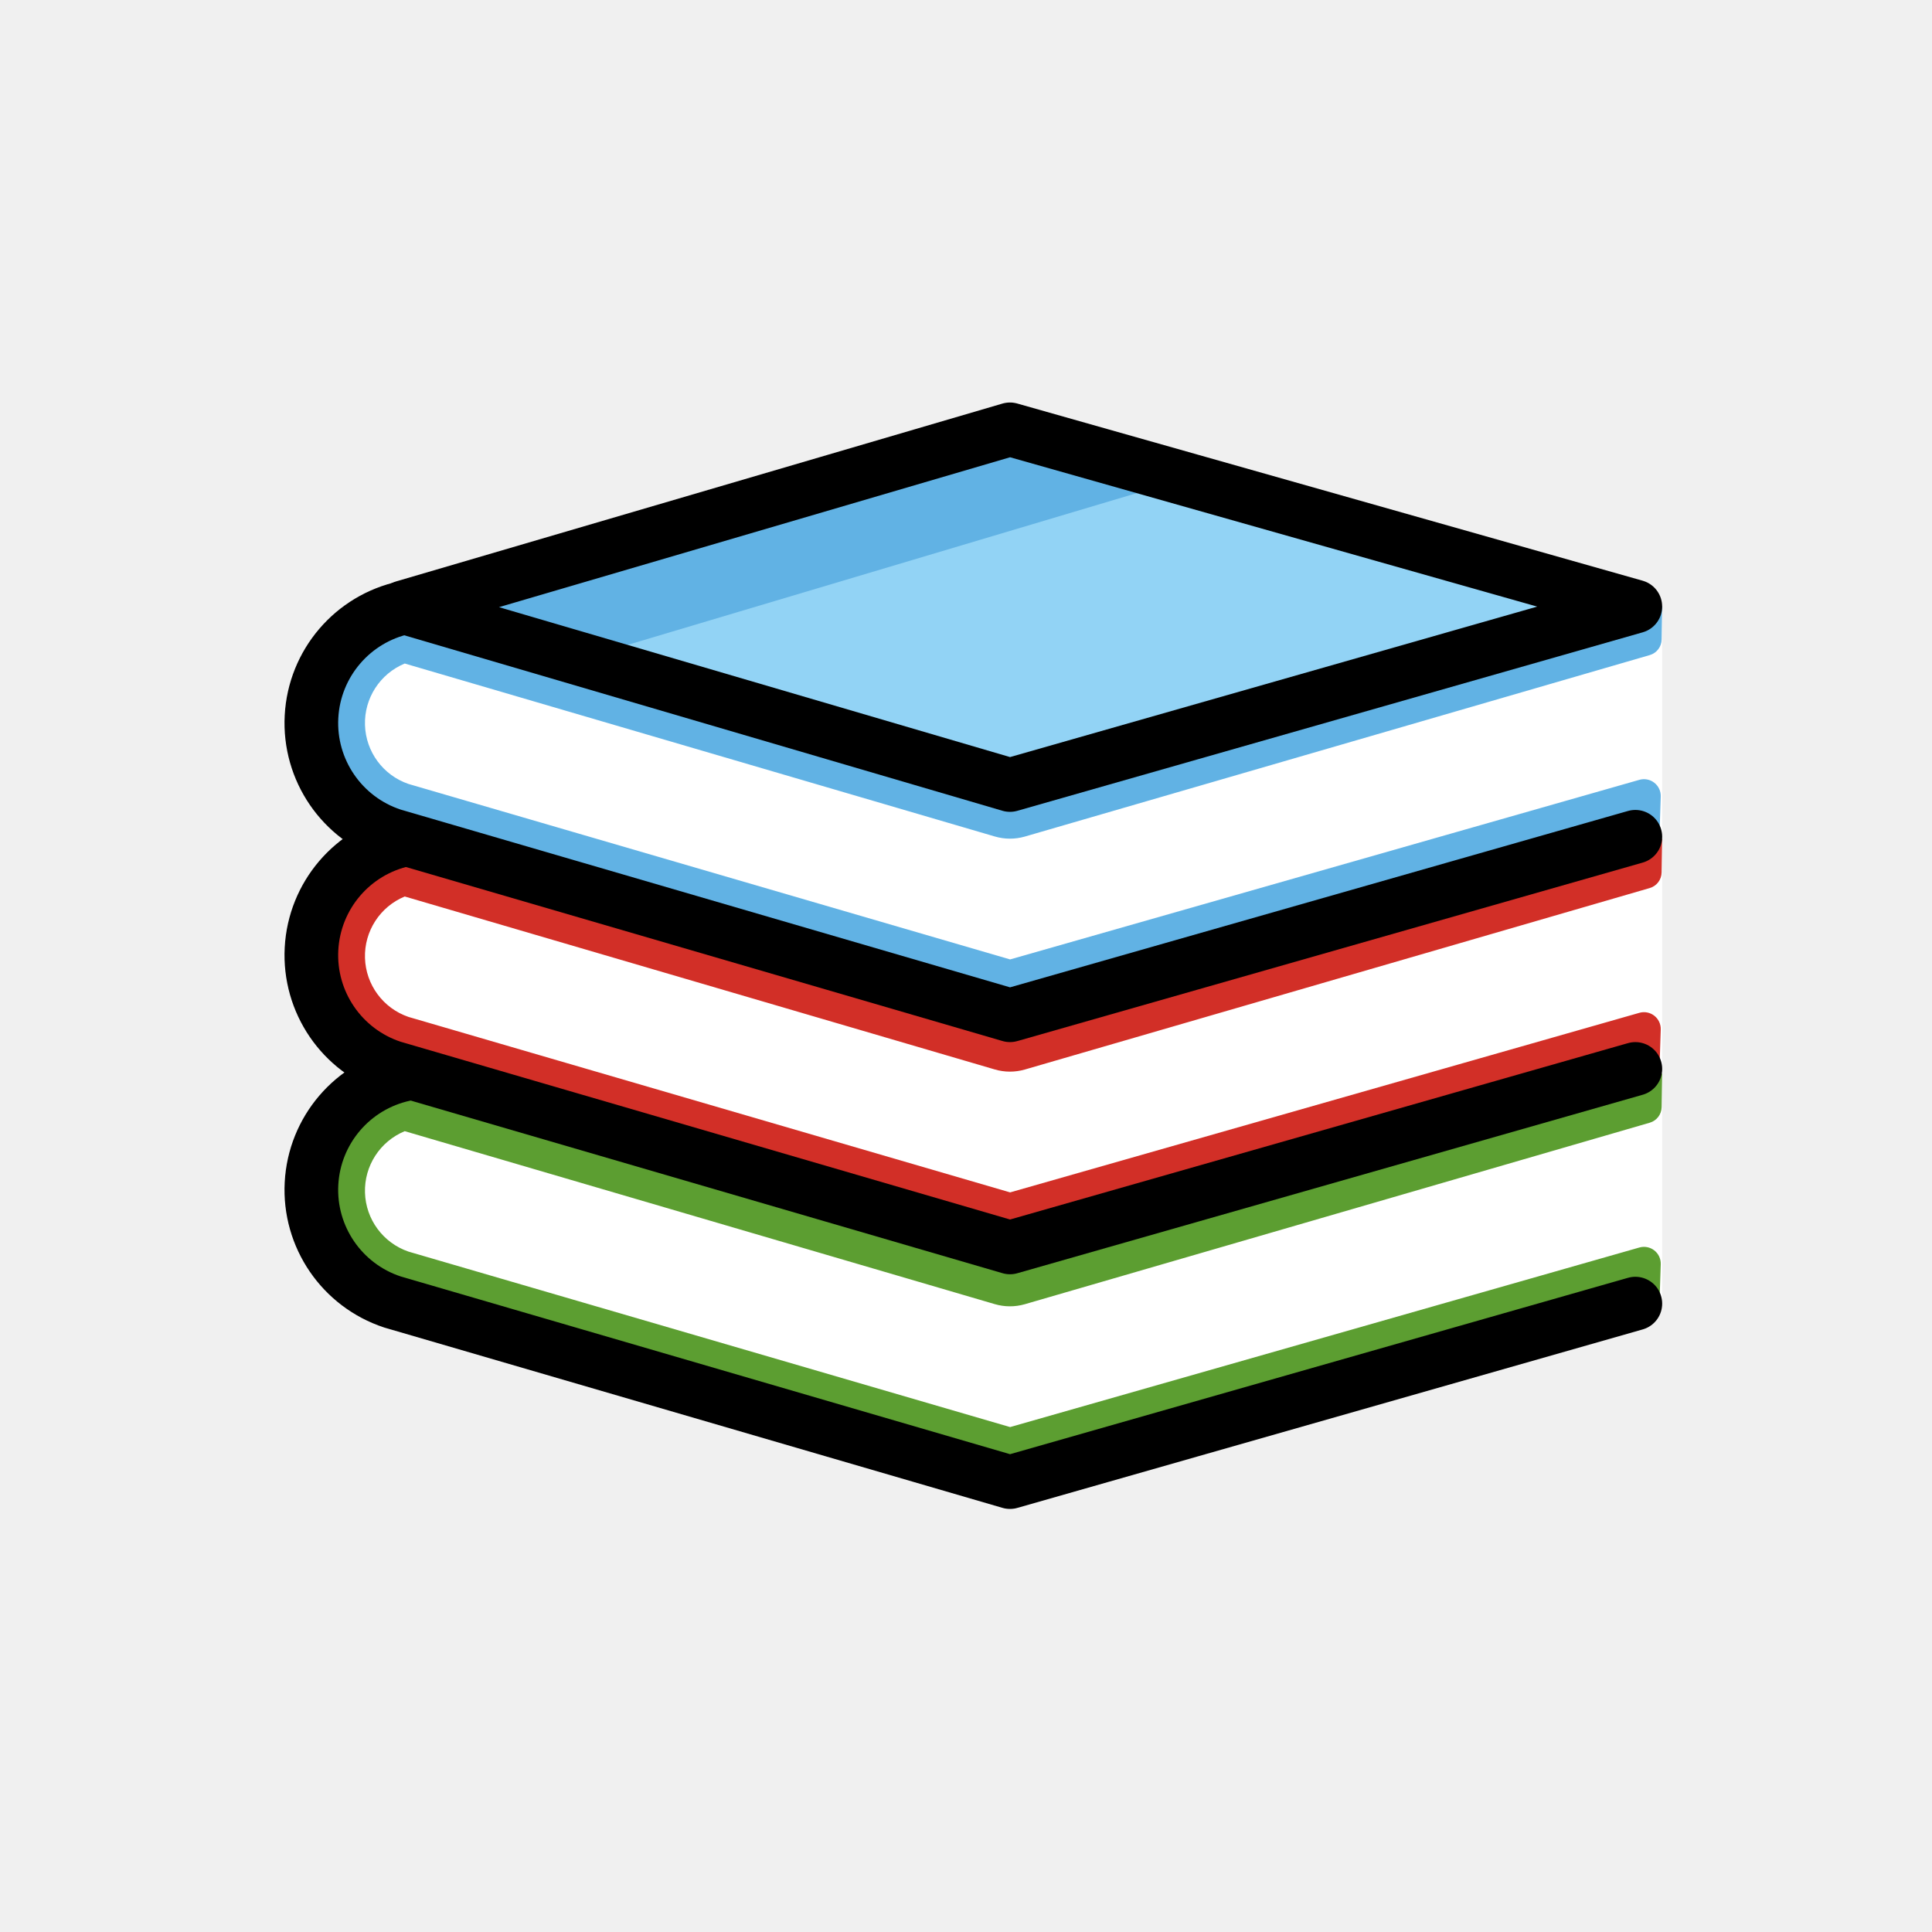
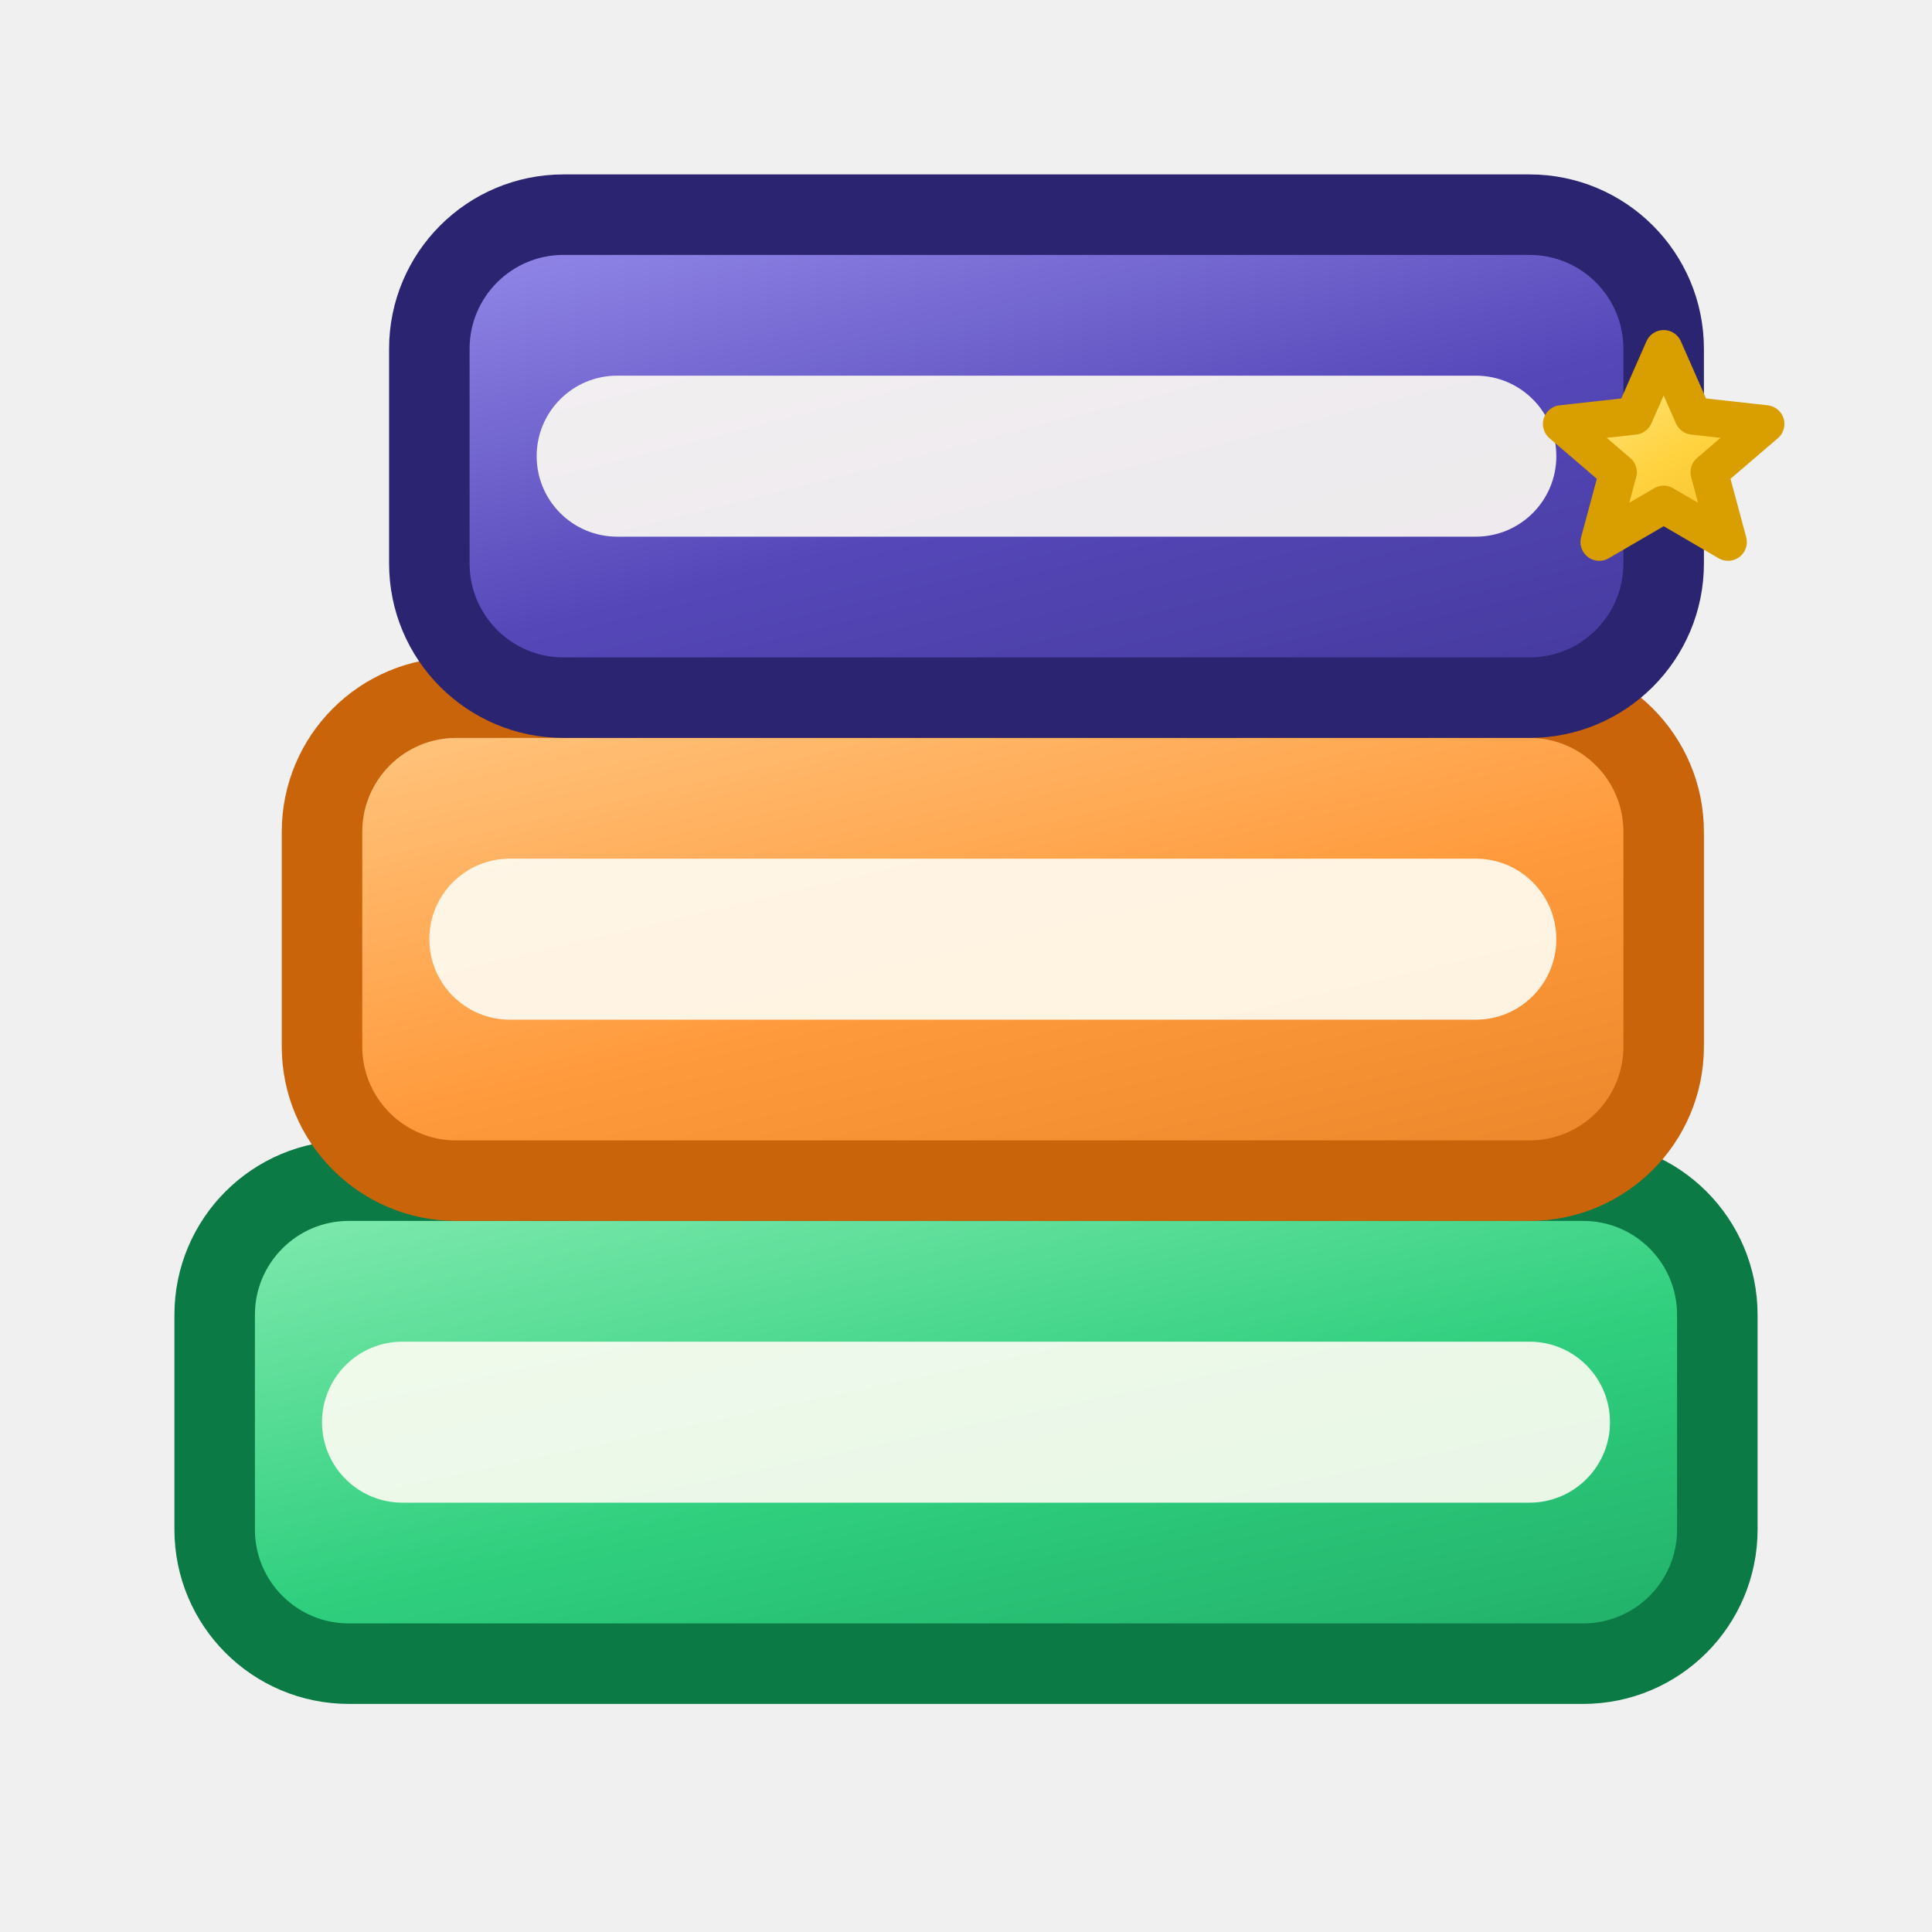
- <svg xmlns="http://www.w3.org/2000/svg" id="emoji" viewBox="0 0 72 72">
-   <g id="color">
-     <path fill="#fff" d="M61.217,21.641,37.911,15.039a1.007,1.007,0,0,0-.554.002l-22.595,6.627a.948.948,0,0,0-.137.072,5.383,5.383,0,0,0-1.834,9.543,5.364,5.364,0,0,0,.066,8.697,5.378,5.378,0,0,0,1.486,9.502l23.015,6.713a1.003,1.003,0,0,0,.555.002l23.306-6.651a1.001,1.001,0,0,0,.726-.962V22.603A1,1,0,0,0,61.217,21.641Z" />
-     <polygon fill="#92d3f5" points="37.638 15.976 60.944 22.579 37.638 29.231 15.044 22.603 37.638 15.976" />
-     <path fill="#61b2e4" d="M15.082,24.727,37.076,31.174a2,2,0,0,0,1.111.004l23.295-6.765a.613.613,0,0,0,.442-.579l.019-1.251L37.638,29.255,15.08,22.642a4.4,4.4,0,0,0-.455,8.481l23.014,6.713,24.212-6.91.04-1.242a.625.625,0,0,0-.797-.622L37.644,35.755l-22.423-6.54a2.4,2.4,0,0,1-.139-4.487" />
-     <path fill="#d22f27" d="M15.082,33.409l21.993,6.447a1.999,1.999,0,0,0,1.111.004l23.295-6.765a.613.613,0,0,0,.442-.579l.019-1.251L37.638,37.937,15.08,31.324a4.4,4.4,0,0,0-.455,8.481l23.014,6.713,24.212-6.91.04-1.242a.625.625,0,0,0-.797-.621L37.644,44.437l-22.423-6.54a2.4,2.4,0,0,1-.139-4.487" />
-     <path fill="#5c9e31" d="M15.082,42.155l21.993,6.447a2,2,0,0,0,1.111.004L61.482,41.84a.613.613,0,0,0,.442-.579l.019-1.251L37.638,46.682,15.08,40.07a4.4,4.4,0,0,0-.455,8.481l23.014,6.713,24.212-6.91.04-1.242a.625.625,0,0,0-.797-.621L37.644,53.183l-22.423-6.54a2.4,2.4,0,0,1-.139-4.487" />
-     <polygon fill="#61b2e4" points="44.32 17.794 38.594 16.172 16 22.799 21.81 24.504 44.32 17.794" />
-   </g>
-   <g id="line">
-     <polygon fill="none" stroke="#000" stroke-linecap="round" stroke-linejoin="round" stroke-width="2" points="37.638 16 60.944 22.603 37.638 29.255 15.044 22.627 37.638 16" />
-     <path fill="none" stroke="#000" stroke-linecap="round" stroke-linejoin="round" stroke-width="2" d="M15.08,22.642a4.4,4.4,0,0,0-.455,8.481l23.014,6.713,23.306-6.652" />
-     <path fill="none" stroke="#000" stroke-linecap="round" stroke-linejoin="round" stroke-width="2" d="M15.08,31.294a4.4,4.4,0,0,0-.455,8.481l23.014,6.713,23.306-6.652" />
-     <path fill="none" stroke="#000" stroke-linecap="round" stroke-linejoin="round" stroke-width="2" d="M15.08,40.04a4.4,4.4,0,0,0-.455,8.481l23.014,6.713,23.306-6.652" />
-   </g>
+ <svg xmlns="http://www.w3.org/2000/svg" viewBox="0 0 72 72" width="72" height="72">
+   <defs>
+     <linearGradient id="g-green" x1="0.2" y1="0" x2="0.85" y2="1">
+       <stop offset="0" stop-color="#7be8ab" />
+       <stop offset="0.55" stop-color="#2fcf7e" />
+       <stop offset="1" stop-color="#22b16a" />
+     </linearGradient>
+     <linearGradient id="g-orange" x1="0.2" y1="0" x2="0.85" y2="1">
+       <stop offset="0" stop-color="#ffc27a" />
+       <stop offset="0.55" stop-color="#ff9a3c" />
+       <stop offset="1" stop-color="#ec872b" />
+     </linearGradient>
+     <linearGradient id="g-purple" x1="0.2" y1="0" x2="0.85" y2="1">
+       <stop offset="0" stop-color="#8f84e6" />
+       <stop offset="0.55" stop-color="#5547b8" />
+       <stop offset="1" stop-color="#463b9f" />
+     </linearGradient>
+     <linearGradient id="g-yellow" x1="0.2" y1="0" x2="0.85" y2="1">
+       <stop offset="0" stop-color="#ffe98a" />
+       <stop offset="0.55" stop-color="#ffd23f" />
+       <stop offset="1" stop-color="#f2c029" />
+     </linearGradient>
+   </defs>
+   <rect x="8" y="44" width="56" height="18" rx="5" fill="url(#g-green)" stroke="#0b7a45" stroke-width="3" stroke-linejoin="round" />
+   <rect x="12" y="50" width="48" height="6" rx="3" fill="#fffdf4" opacity=".9" />
+   <rect x="12" y="26" width="50" height="18" rx="5" fill="url(#g-orange)" stroke="#c9640b" stroke-width="3" stroke-linejoin="round" />
+   <rect x="16" y="32" width="42" height="6" rx="3" fill="#fffdf4" opacity=".9" />
+   <rect x="16" y="8" width="46" height="18" rx="5" fill="url(#g-purple)" stroke="#2b2470" stroke-width="3" stroke-linejoin="round" />
+   <rect x="20" y="14" width="38" height="6" rx="3" fill="#fffdf4" opacity=".9" />
+   <path d="M62.0 13.0L63.1 15.5L65.8 15.8L63.7 17.6L64.4 20.2L62.0 18.8L59.6 20.2L60.3 17.6L58.2 15.8L60.9 15.5z" fill="url(#g-yellow)" stroke="#d99f00" stroke-width="1.4" stroke-linejoin="round" stroke-linecap="round" />
</svg>
